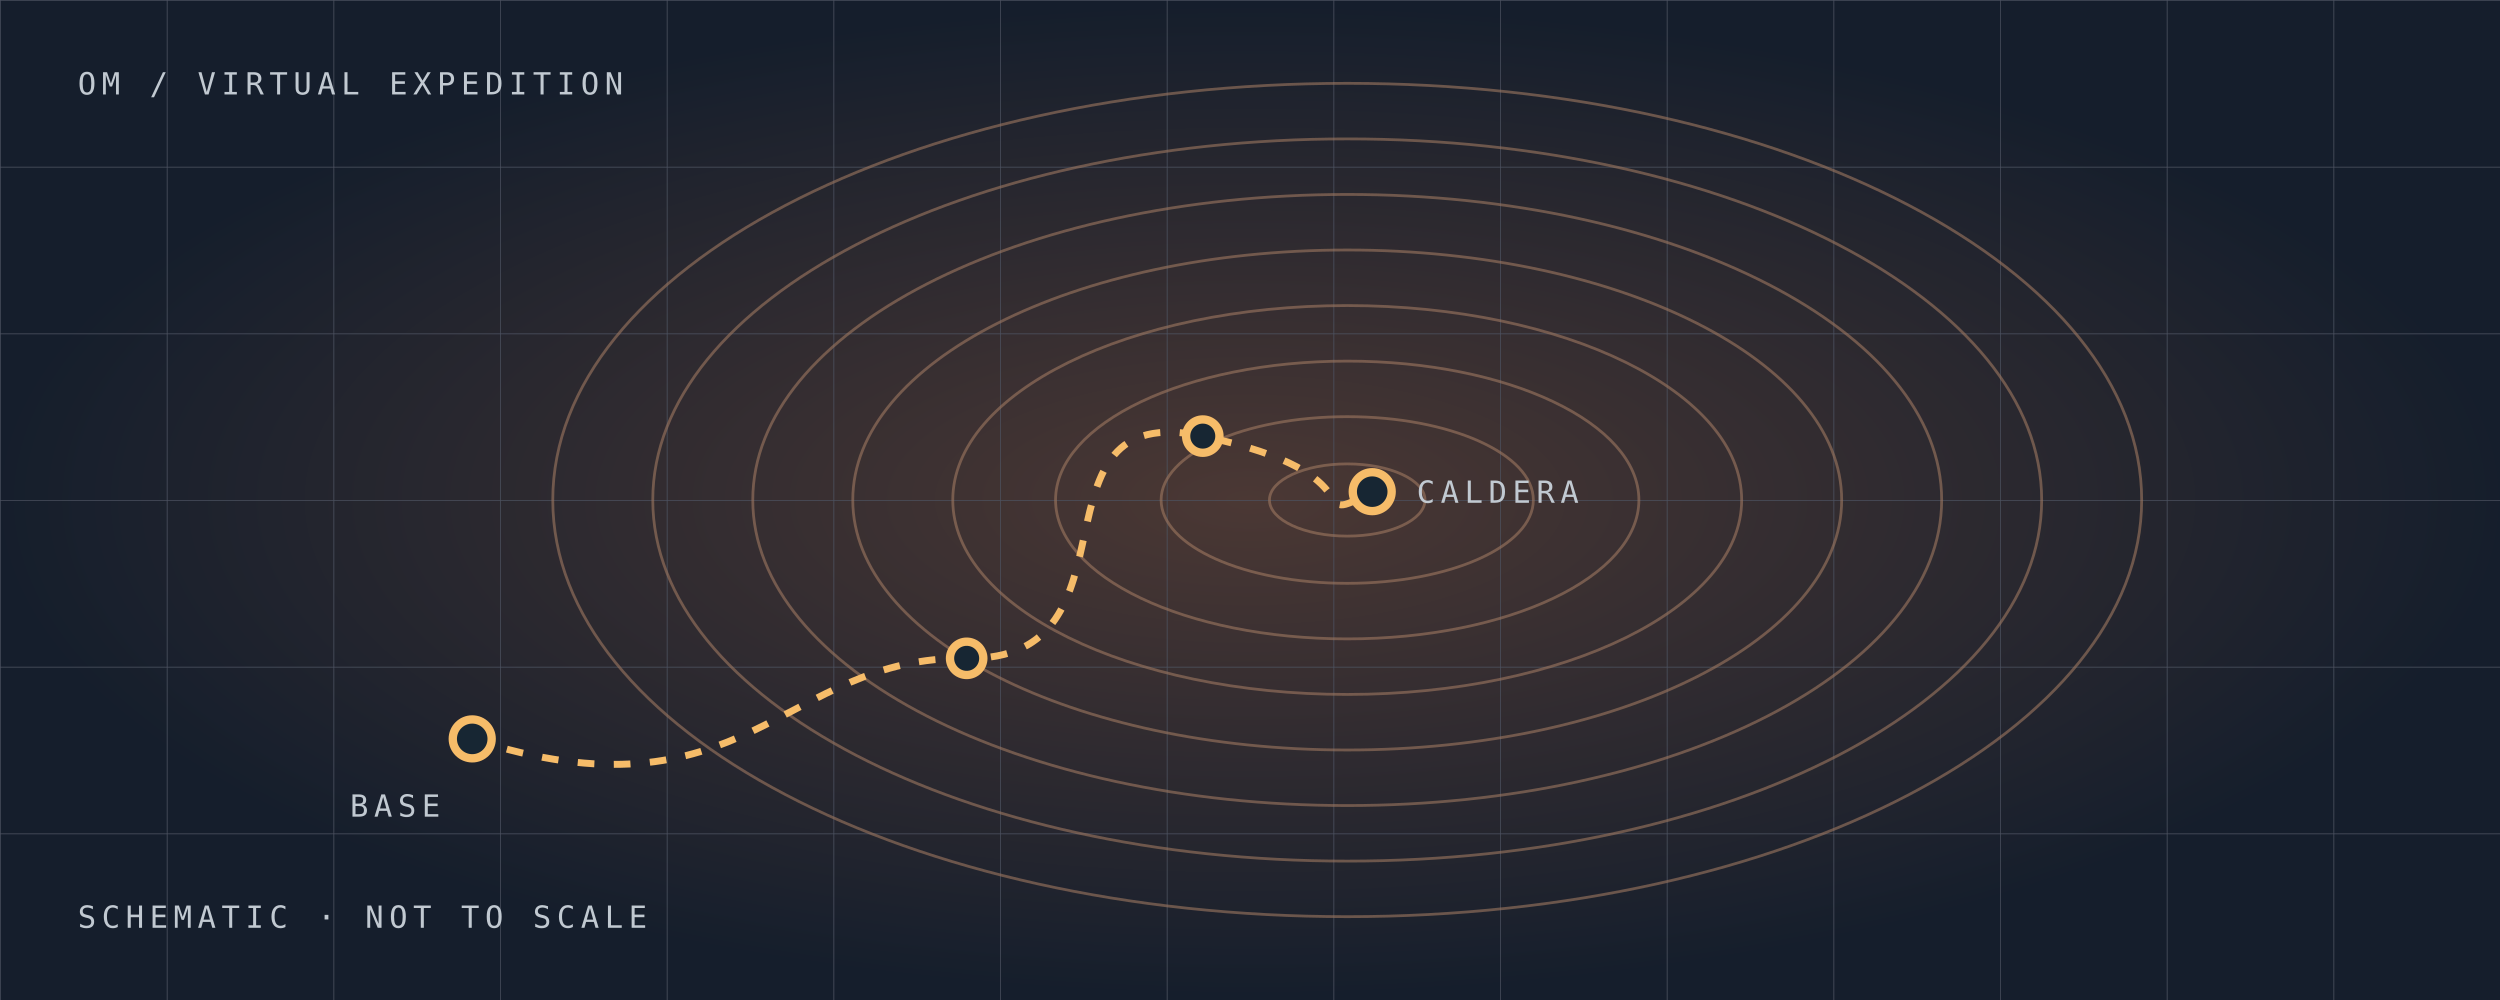
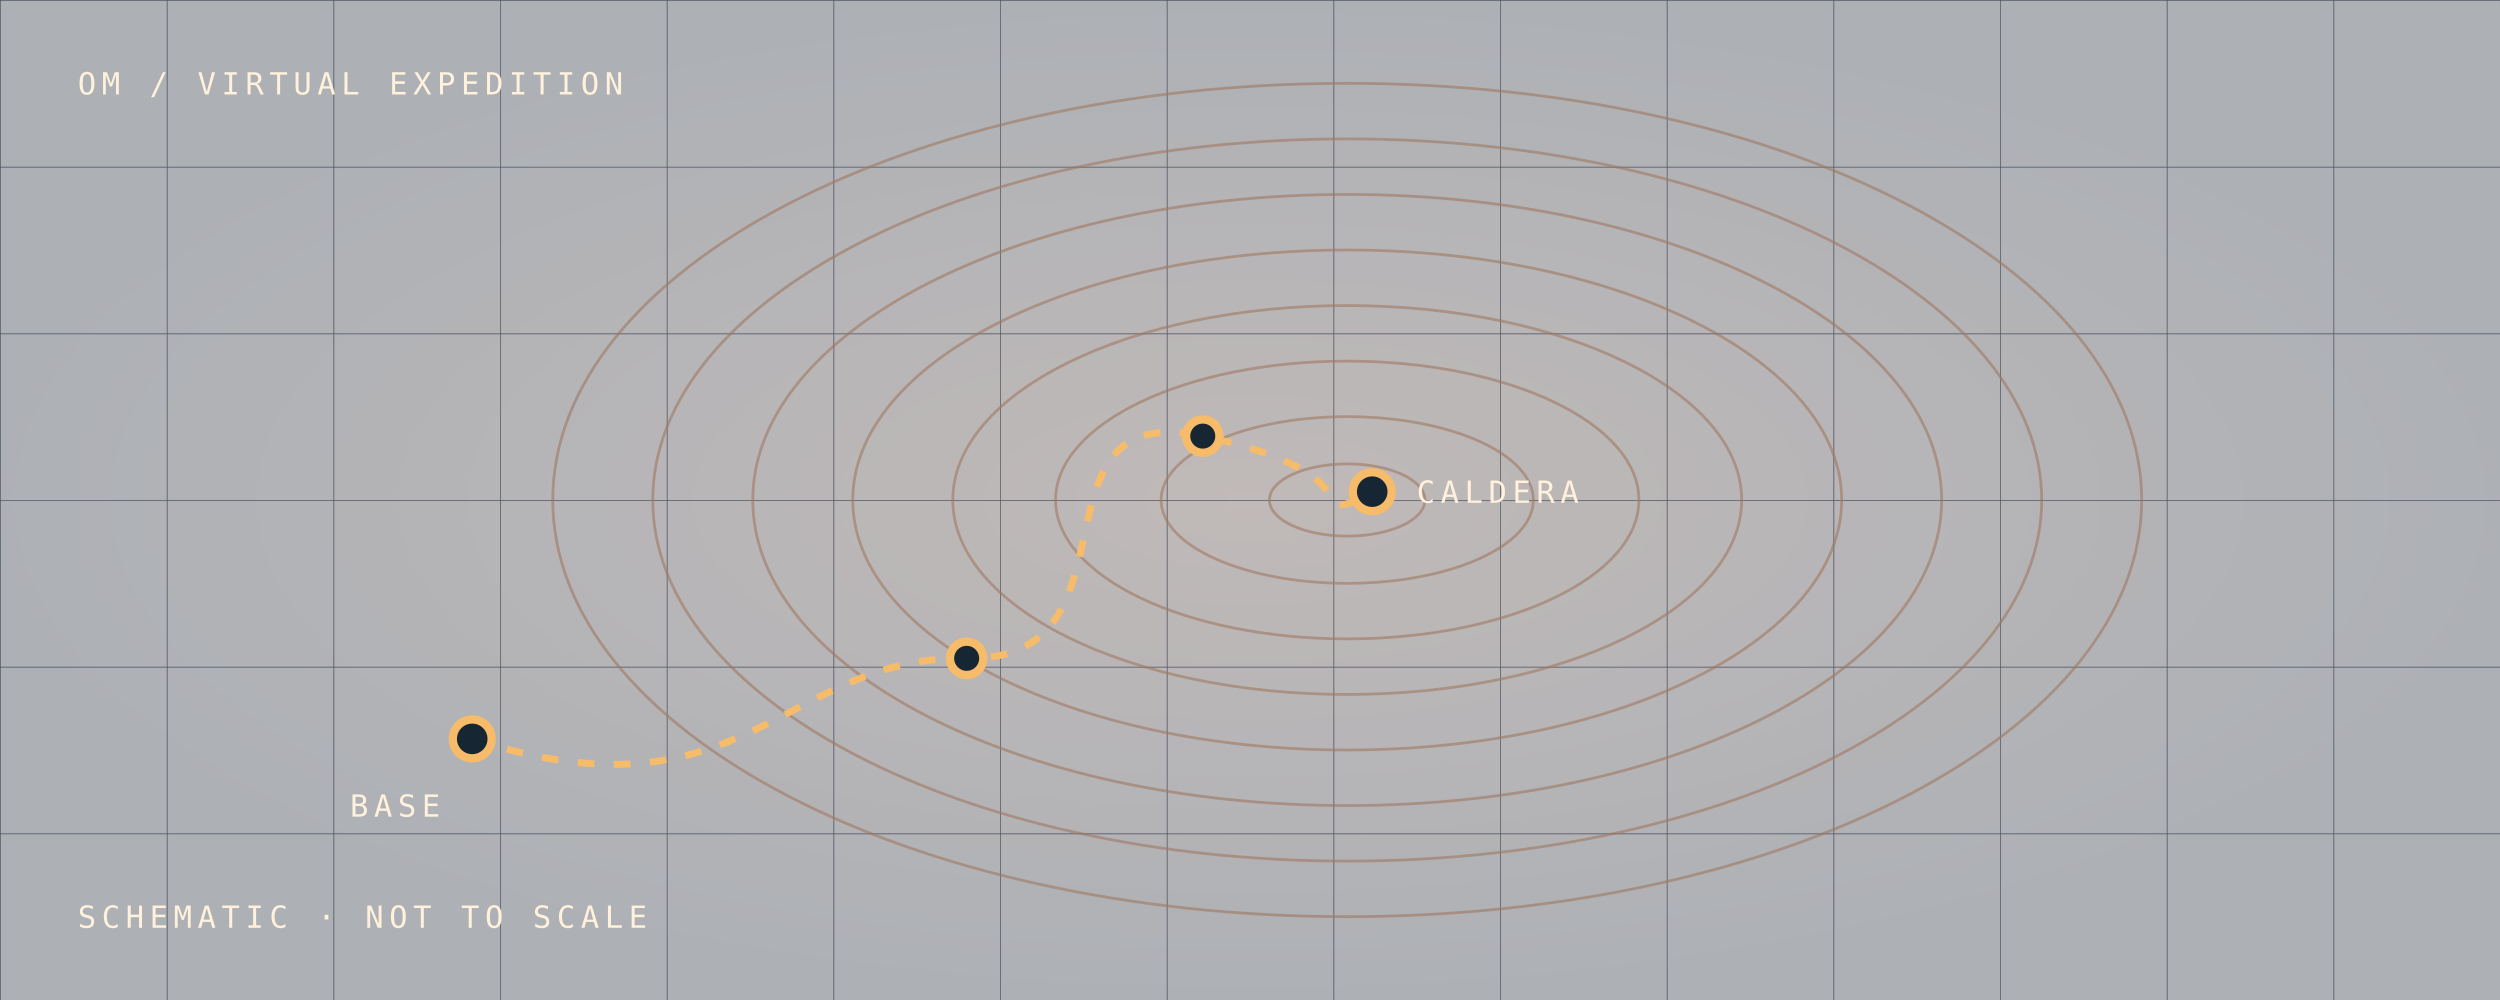
<svg xmlns="http://www.w3.org/2000/svg" viewBox="0 0 900 360" fill="none">
  <defs>
    <radialGradient id="ground">
      <stop stop-color="#4b3834" />
      <stop offset="1" stop-color="#151e2c" />
    </radialGradient>
    <pattern id="grid" width="60" height="60" patternUnits="userSpaceOnUse">
      <path d="M60 0H0v60" stroke="#4c5260" stroke-width=".5" />
    </pattern>
  </defs>
-   <path fill="url(#ground)" d="M0 0h900v360H0z" />
+   <path fill="url(#ground)" opacity=".35" d="M0 0h900v360H0z" />
  <path fill="url(#grid)" d="M0 0h900v360H0z" />
  <g stroke="#9f7860" opacity=".6">
    <ellipse cx="485" cy="180" rx="286" ry="150" />
    <ellipse cx="485" cy="180" rx="250" ry="130" />
    <ellipse cx="485" cy="180" rx="214" ry="110" />
    <ellipse cx="485" cy="180" rx="178" ry="90" />
    <ellipse cx="485" cy="180" rx="142" ry="70" />
    <ellipse cx="485" cy="180" rx="105" ry="50" />
    <ellipse cx="485" cy="180" rx="67" ry="30" />
    <ellipse cx="485" cy="180" rx="28" ry="13" />
  </g>
  <path d="M170 266c98 32 112-30 178-29s19-94 85-80 35 34 61 20" stroke="#f6bc69" stroke-width="2.5" stroke-dasharray="6 7" />
  <g fill="#172633" stroke="#f6bc69" stroke-width="3">
    <circle cx="170" cy="266" r="7" />
    <circle cx="348" cy="237" r="6" />
    <circle cx="433" cy="157" r="6" />
    <circle cx="494" cy="177" r="7" />
  </g>
-   <g fill="#c1c9d1" font-family="monospace" font-size="11" letter-spacing="2">
+   <g fill="#fff1db" font-family="monospace" font-size="11" letter-spacing="2">
    <text x="28" y="34">OM / VIRTUAL EXPEDITION</text>
    <text x="28" y="334">SCHEMATIC · NOT TO SCALE</text>
    <text x="126" y="294">BASE</text>
    <text x="510" y="181">CALDERA</text>
  </g>
</svg>
